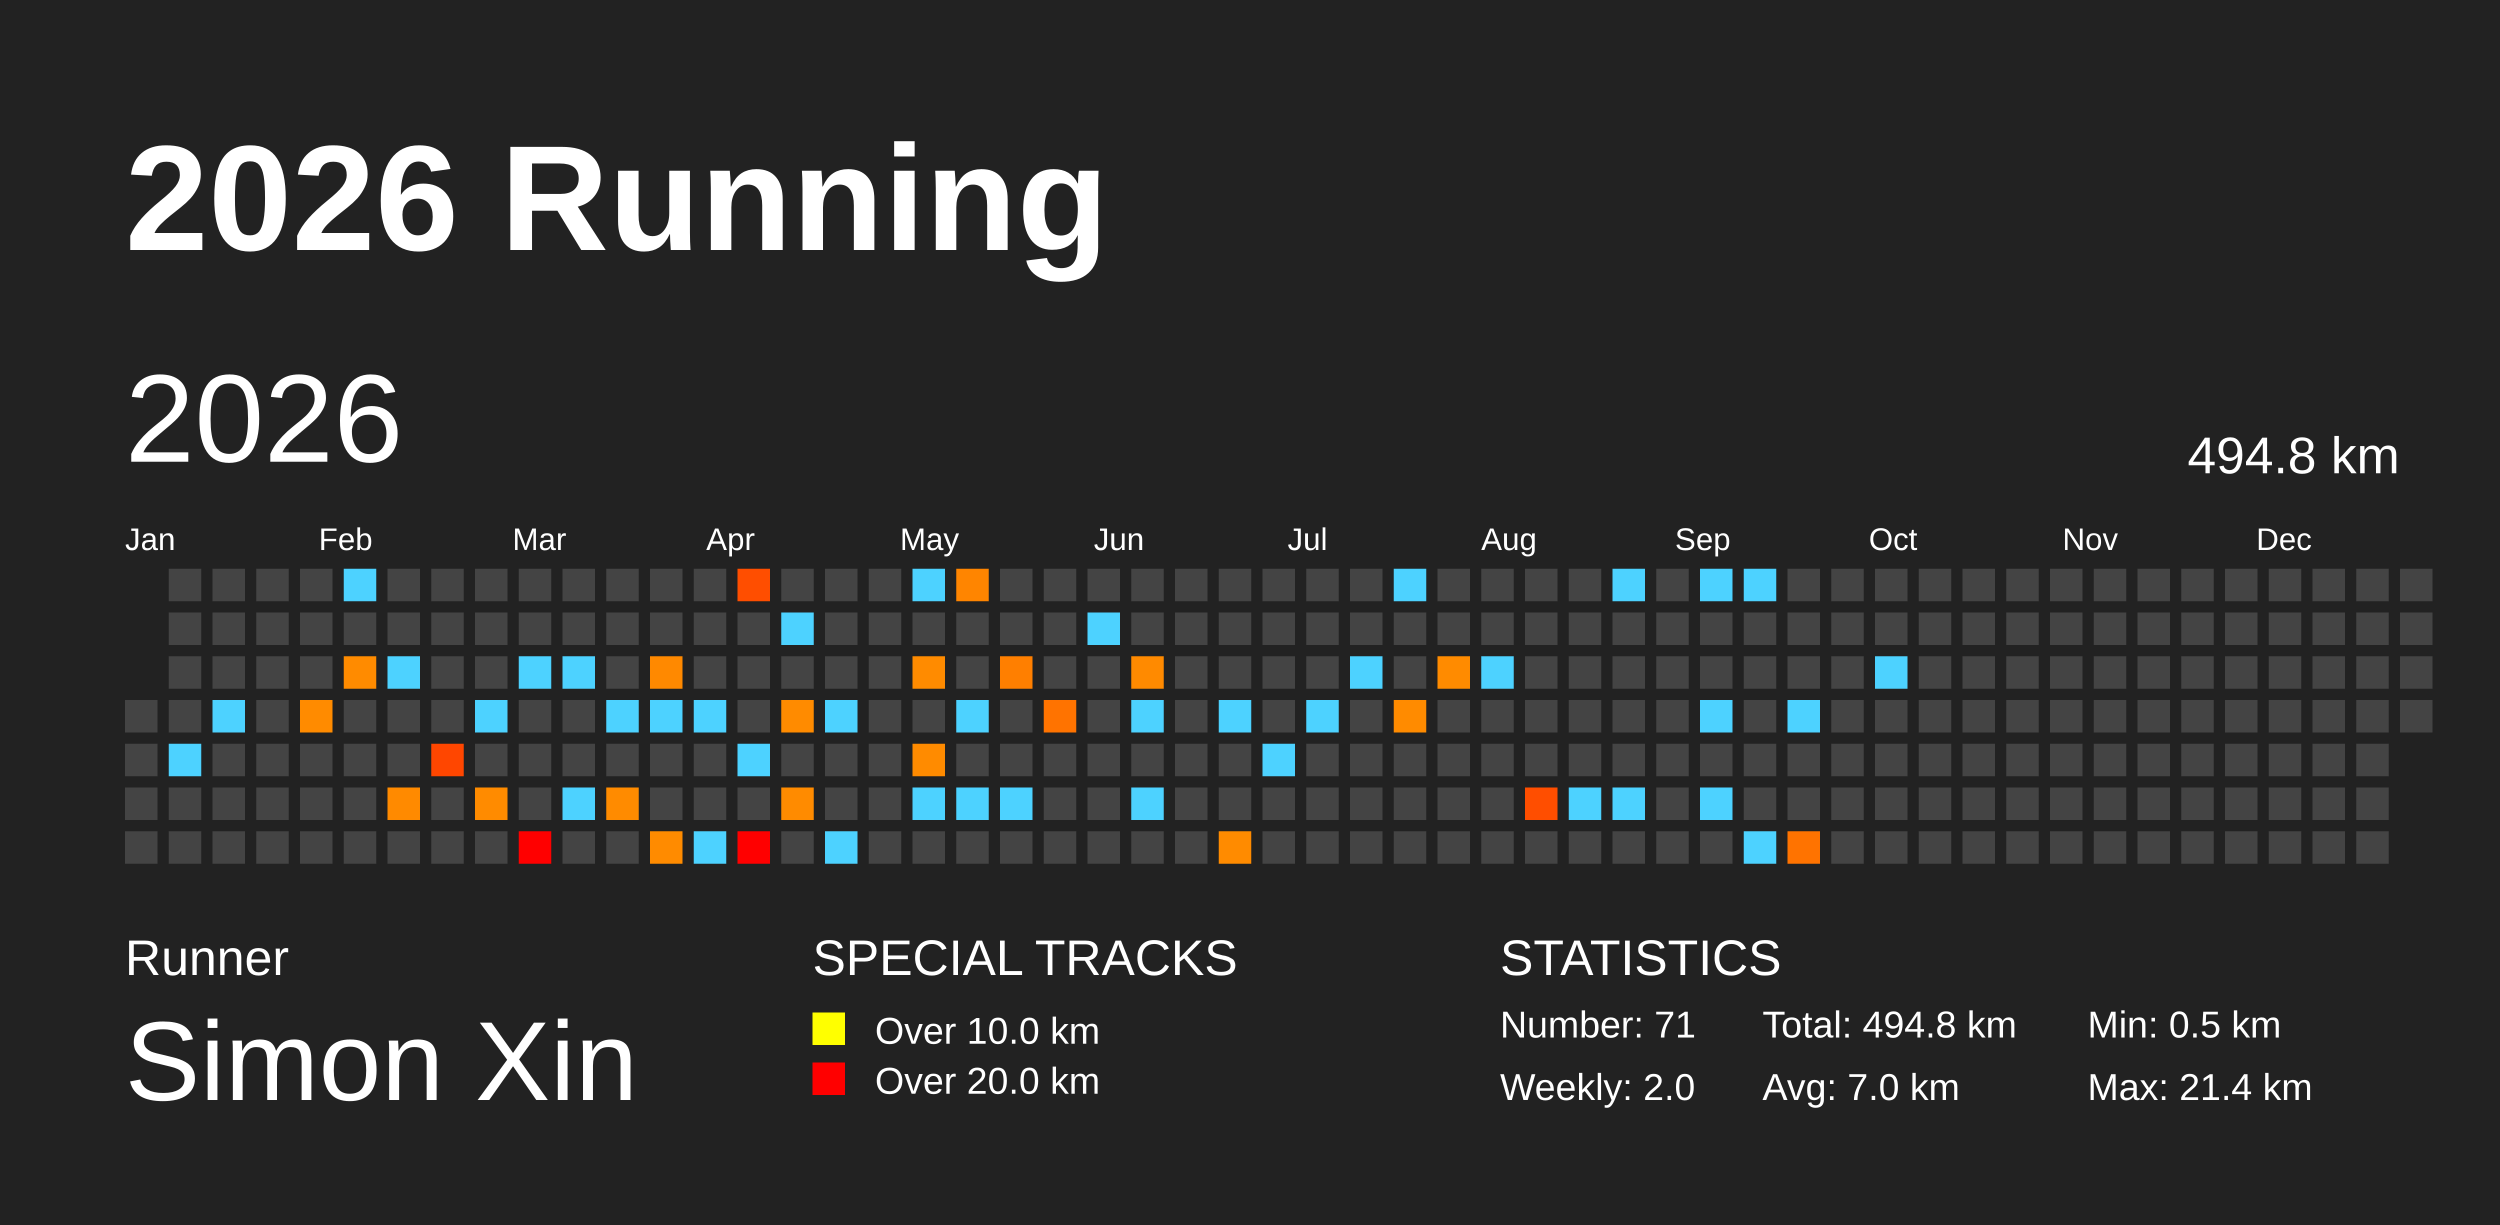
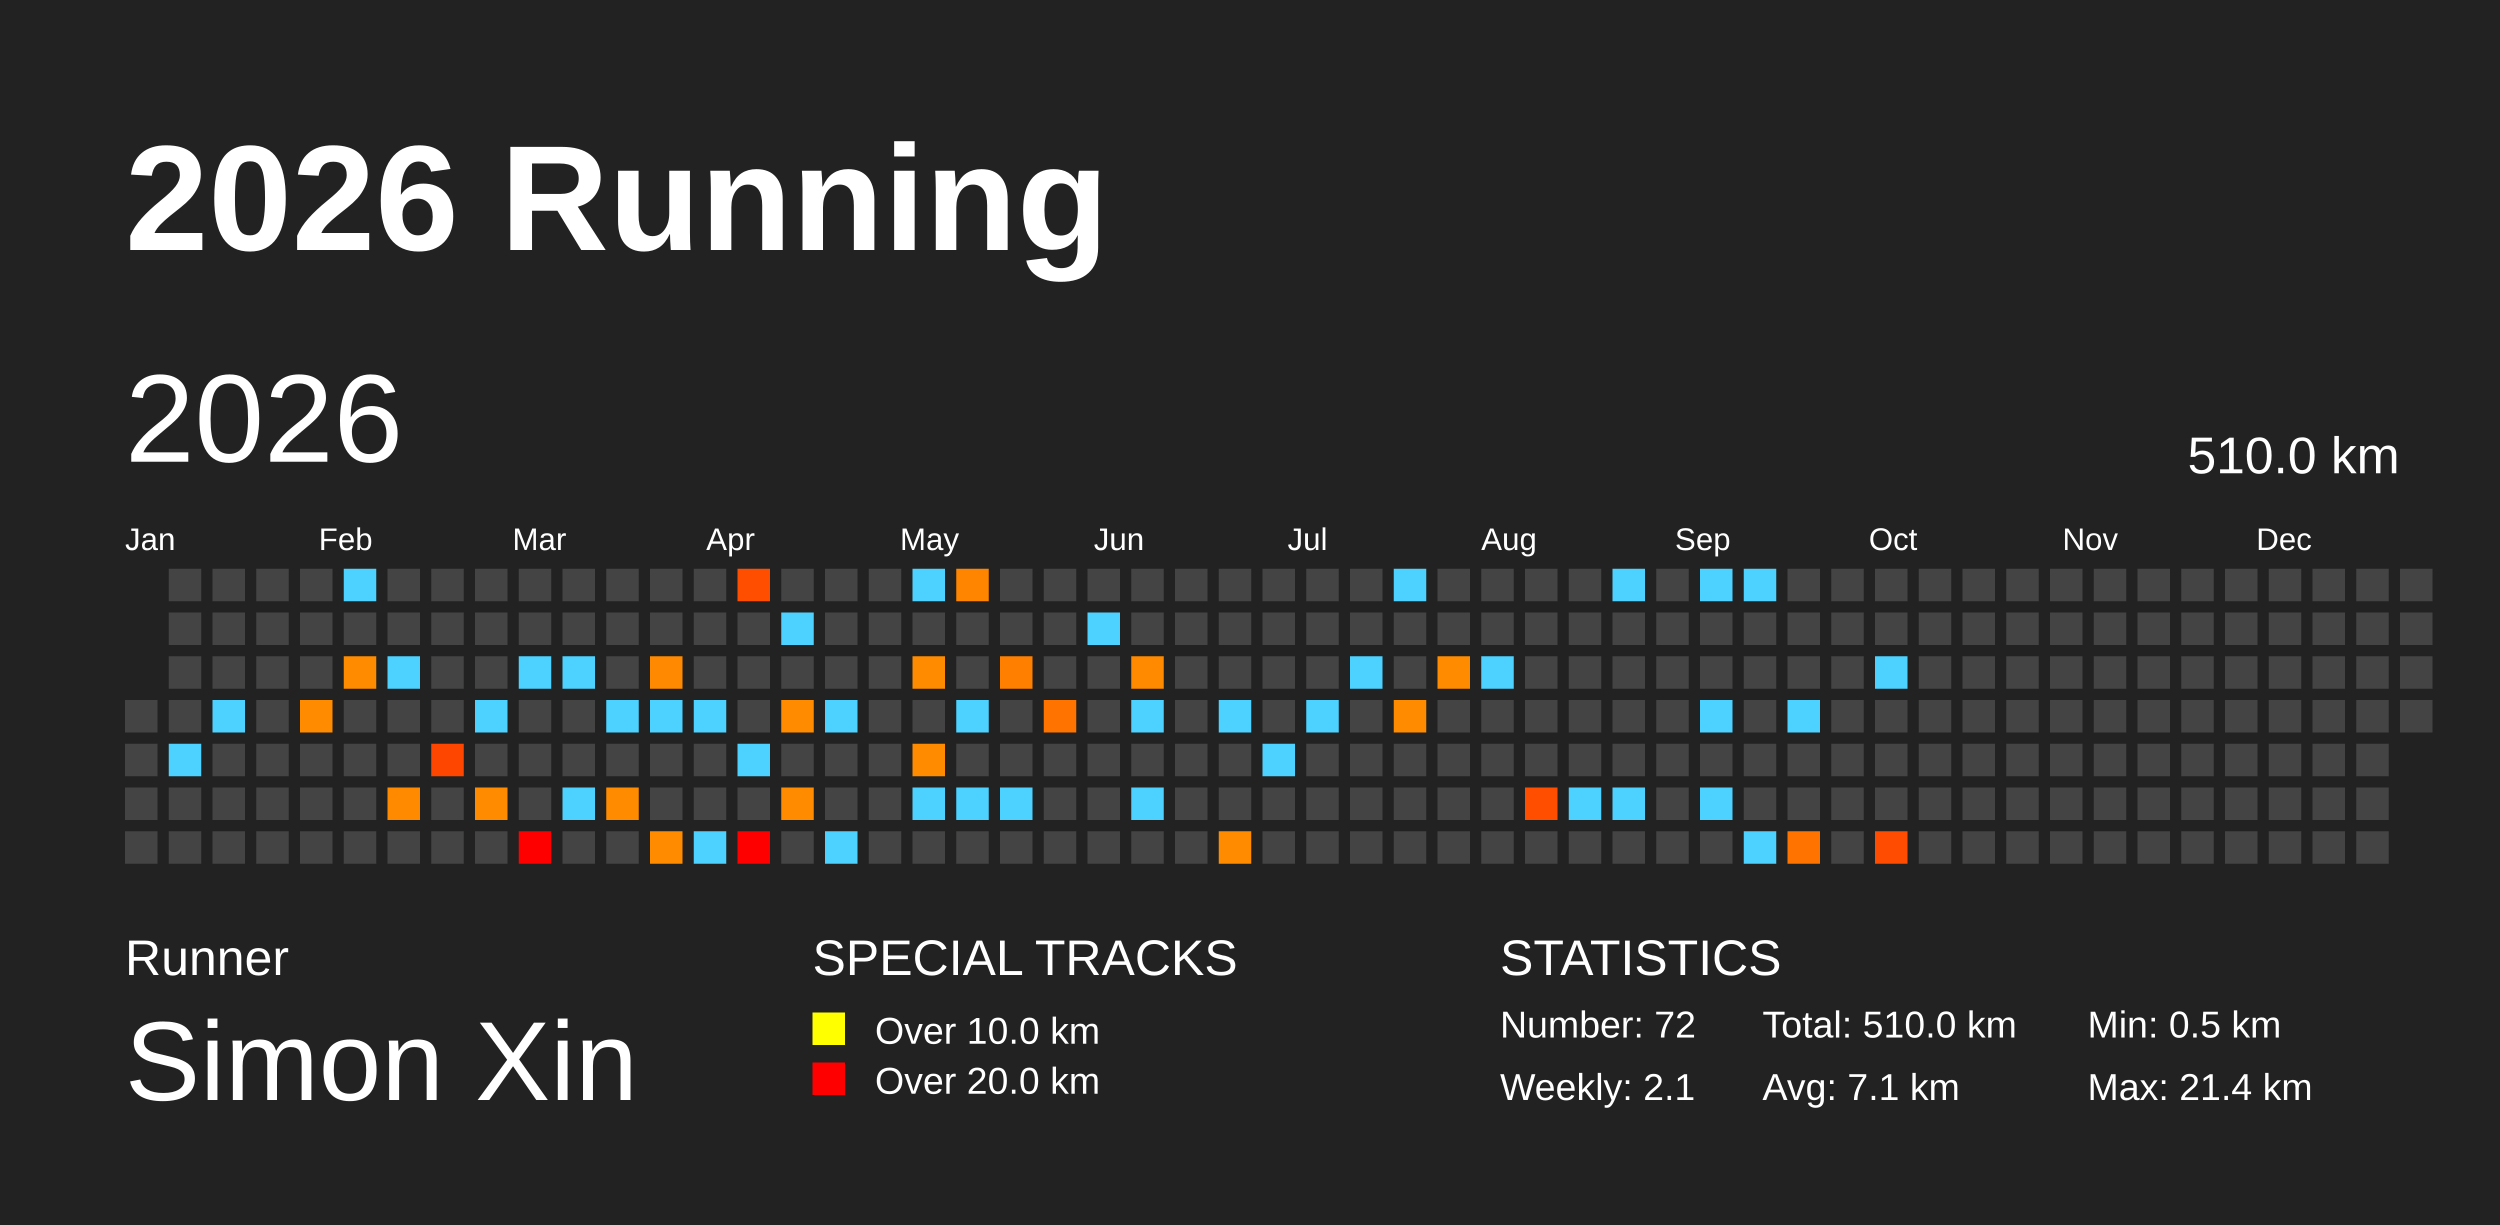
<svg xmlns="http://www.w3.org/2000/svg" baseProfile="full" height="98mm" version="1.1" viewBox="0,0,200,98" width="200mm">
  <defs />
  <rect fill="#222222" height="98" width="200" x="0" y="0" />
  <text fill="#FFFFFF" style="font-size:12px; font-family:Arial; font-weight:bold;" x="10" y="20">2026 Running</text>
  <text fill="#FFFFFF" style="font-size:4px; font-family:Arial" x="10" y="78">Runner</text>
  <text fill="#FFFFFF" style="font-size:9px; font-family:Arial" x="10" y="88">Simon Xin</text>
  <text fill="#FFFFFF" style="font-size:4px; font-family:Arial" x="65" y="78">SPECIAL TRACKS</text>
  <rect fill="yellow" height="2.6" width="2.6" x="65" y="81" />
  <text fill="#FFFFFF" style="font-size:3px; font-family:Arial" x="70" y="83.5">Over 10.0 km</text>
  <rect fill="red" height="2.6" width="2.6" x="65" y="85" />
  <text fill="#FFFFFF" style="font-size:3px; font-family:Arial" x="70" y="87.5">Over 20.0 km</text>
  <text fill="#FFFFFF" style="font-size:4px; font-family:Arial" x="120" y="78">STATISTICS</text>
-   <text fill="#FFFFFF" style="font-size:3px; font-family:Arial" x="120" y="83">Number: 71</text>
-   <text fill="#FFFFFF" style="font-size:3px; font-family:Arial" x="120" y="88">Weekly: 2.0</text>
-   <text fill="#FFFFFF" style="font-size:3px; font-family:Arial" x="141" y="83">Total: 494.8 km</text>
-   <text fill="#FFFFFF" style="font-size:3px; font-family:Arial" x="141" y="88">Avg: 7.0 km</text>
+   <text fill="#FFFFFF" style="font-size:3px; font-family:Arial" x="120" y="83">Number: 72</text>
+   <text fill="#FFFFFF" style="font-size:3px; font-family:Arial" x="120" y="88">Weekly: 2.1</text>
+   <text fill="#FFFFFF" style="font-size:3px; font-family:Arial" x="141" y="83">Total: 510.0 km</text>
+   <text fill="#FFFFFF" style="font-size:3px; font-family:Arial" x="141" y="88">Avg: 7.1 km</text>
  <text fill="#FFFFFF" style="font-size:3px; font-family:Arial" x="167" y="83">Min: 0.5 km</text>
  <text fill="#FFFFFF" style="font-size:3px; font-family:Arial" x="167" y="88">Max: 21.4 km</text>
  <text dominant-baseline="hanging" fill="#FFFFFF" style="font-size:10.0px; font-family:Arial;" x="10" y="30">2026</text>
-   <text dominant-baseline="hanging" fill="#FFFFFF" style="font-size:4.125px; font-family:Arial;" x="175" y="35">494.8 km</text>
+   <text dominant-baseline="hanging" fill="#FFFFFF" style="font-size:4.125px; font-family:Arial;" x="175" y="35">510.0 km</text>
  <text fill="#FFFFFF" style="font-size:2.5px; font-family:Arial" x="10.0" y="44">Jan</text>
  <text fill="#FFFFFF" style="font-size:2.5px; font-family:Arial" x="25.5" y="44">Feb</text>
  <text fill="#FFFFFF" style="font-size:2.5px; font-family:Arial" x="41.0" y="44">Mar</text>
  <text fill="#FFFFFF" style="font-size:2.5px; font-family:Arial" x="56.5" y="44">Apr</text>
  <text fill="#FFFFFF" style="font-size:2.5px; font-family:Arial" x="72.0" y="44">May</text>
  <text fill="#FFFFFF" style="font-size:2.5px; font-family:Arial" x="87.5" y="44">Jun</text>
  <text fill="#FFFFFF" style="font-size:2.5px; font-family:Arial" x="103.0" y="44">Jul</text>
  <text fill="#FFFFFF" style="font-size:2.5px; font-family:Arial" x="118.5" y="44">Aug</text>
  <text fill="#FFFFFF" style="font-size:2.5px; font-family:Arial" x="134.0" y="44">Sep</text>
  <text fill="#FFFFFF" style="font-size:2.5px; font-family:Arial" x="149.5" y="44">Oct</text>
  <text fill="#FFFFFF" style="font-size:2.5px; font-family:Arial" x="165.0" y="44">Nov</text>
  <text fill="#FFFFFF" style="font-size:2.5px; font-family:Arial" x="180.5" y="44">Dec</text>
  <rect fill="#444444" height="2.6" width="2.6" x="10.0" y="56.0" />
  <rect fill="#444444" height="2.6" width="2.6" x="10.0" y="59.5" />
  <rect fill="#444444" height="2.6" width="2.6" x="10.0" y="63.0" />
  <rect fill="#444444" height="2.6" width="2.6" x="10.0" y="66.5" />
  <rect fill="#444444" height="2.6" width="2.6" x="13.5" y="45.5" />
  <rect fill="#444444" height="2.6" width="2.6" x="13.5" y="49.0" />
  <rect fill="#444444" height="2.6" width="2.6" x="13.5" y="52.5" />
  <rect fill="#444444" height="2.6" width="2.6" x="13.5" y="56.0" />
  <rect fill="#4dd2ff" height="2.6" width="2.6" x="13.5" y="59.5" />
  <rect fill="#444444" height="2.6" width="2.6" x="13.5" y="63.0" />
  <rect fill="#444444" height="2.6" width="2.6" x="13.5" y="66.5" />
  <rect fill="#444444" height="2.6" width="2.6" x="17.0" y="45.5" />
  <rect fill="#444444" height="2.6" width="2.6" x="17.0" y="49.0" />
  <rect fill="#444444" height="2.6" width="2.6" x="17.0" y="52.5" />
  <rect fill="#4dd2ff" height="2.6" width="2.6" x="17.0" y="56.0" />
  <rect fill="#444444" height="2.6" width="2.6" x="17.0" y="59.5" />
  <rect fill="#444444" height="2.6" width="2.6" x="17.0" y="63.0" />
  <rect fill="#444444" height="2.6" width="2.6" x="17.0" y="66.5" />
  <rect fill="#444444" height="2.6" width="2.6" x="20.5" y="45.5" />
  <rect fill="#444444" height="2.6" width="2.6" x="20.5" y="49.0" />
  <rect fill="#444444" height="2.6" width="2.6" x="20.5" y="52.5" />
  <rect fill="#444444" height="2.6" width="2.6" x="20.5" y="56.0" />
  <rect fill="#444444" height="2.6" width="2.6" x="20.5" y="59.5" />
  <rect fill="#444444" height="2.6" width="2.6" x="20.5" y="63.0" />
  <rect fill="#444444" height="2.6" width="2.6" x="20.5" y="66.5" />
  <rect fill="#444444" height="2.6" width="2.6" x="24.0" y="45.5" />
  <rect fill="#444444" height="2.6" width="2.6" x="24.0" y="49.0" />
  <rect fill="#444444" height="2.6" width="2.6" x="24.0" y="52.5" />
  <rect fill="#ff8b00" height="2.6" width="2.6" x="24.0" y="56.0" />
  <rect fill="#444444" height="2.6" width="2.6" x="24.0" y="59.5" />
  <rect fill="#444444" height="2.6" width="2.6" x="24.0" y="63.0" />
  <rect fill="#444444" height="2.6" width="2.6" x="24.0" y="66.5" />
  <rect fill="#4dd2ff" height="2.6" width="2.6" x="27.5" y="45.5" />
  <rect fill="#444444" height="2.6" width="2.6" x="27.5" y="49.0" />
  <rect fill="#ff8b00" height="2.6" width="2.6" x="27.5" y="52.5" />
  <rect fill="#444444" height="2.6" width="2.6" x="27.5" y="56.0" />
  <rect fill="#444444" height="2.6" width="2.6" x="27.5" y="59.5" />
  <rect fill="#444444" height="2.6" width="2.6" x="27.5" y="63.0" />
  <rect fill="#444444" height="2.6" width="2.6" x="27.5" y="66.5" />
  <rect fill="#444444" height="2.6" width="2.6" x="31.0" y="45.5" />
  <rect fill="#444444" height="2.6" width="2.6" x="31.0" y="49.0" />
  <rect fill="#4dd2ff" height="2.6" width="2.6" x="31.0" y="52.5" />
  <rect fill="#444444" height="2.6" width="2.6" x="31.0" y="56.0" />
  <rect fill="#444444" height="2.6" width="2.6" x="31.0" y="59.5" />
  <rect fill="#ff8a00" height="2.6" width="2.6" x="31.0" y="63.0" />
  <rect fill="#444444" height="2.6" width="2.6" x="31.0" y="66.5" />
  <rect fill="#444444" height="2.6" width="2.6" x="34.5" y="45.5" />
  <rect fill="#444444" height="2.6" width="2.6" x="34.5" y="49.0" />
  <rect fill="#444444" height="2.6" width="2.6" x="34.5" y="52.5" />
  <rect fill="#444444" height="2.6" width="2.6" x="34.5" y="56.0" />
  <rect fill="#ff4600" height="2.6" width="2.6" x="34.5" y="59.5" />
  <rect fill="#444444" height="2.6" width="2.6" x="34.5" y="63.0" />
  <rect fill="#444444" height="2.6" width="2.6" x="34.5" y="66.5" />
  <rect fill="#444444" height="2.6" width="2.6" x="38.0" y="45.5" />
  <rect fill="#444444" height="2.6" width="2.6" x="38.0" y="49.0" />
  <rect fill="#444444" height="2.6" width="2.6" x="38.0" y="52.5" />
  <rect fill="#4dd2ff" height="2.6" width="2.6" x="38.0" y="56.0" />
  <rect fill="#444444" height="2.6" width="2.6" x="38.0" y="59.5" />
  <rect fill="#ff8b00" height="2.6" width="2.6" x="38.0" y="63.0" />
  <rect fill="#444444" height="2.6" width="2.6" x="38.0" y="66.5" />
  <rect fill="#444444" height="2.6" width="2.6" x="41.5" y="45.5" />
  <rect fill="#444444" height="2.6" width="2.6" x="41.5" y="49.0" />
  <rect fill="#4dd2ff" height="2.6" width="2.6" x="41.5" y="52.5" />
  <rect fill="#444444" height="2.6" width="2.6" x="41.5" y="56.0" />
  <rect fill="#444444" height="2.6" width="2.6" x="41.5" y="59.5" />
  <rect fill="#444444" height="2.6" width="2.6" x="41.5" y="63.0" />
  <rect fill="red" height="2.6" width="2.6" x="41.5" y="66.5" />
  <rect fill="#444444" height="2.6" width="2.6" x="45.0" y="45.5" />
  <rect fill="#444444" height="2.6" width="2.6" x="45.0" y="49.0" />
  <rect fill="#4dd2ff" height="2.6" width="2.6" x="45.0" y="52.5" />
  <rect fill="#444444" height="2.6" width="2.6" x="45.0" y="56.0" />
  <rect fill="#444444" height="2.6" width="2.6" x="45.0" y="59.5" />
  <rect fill="#4dd2ff" height="2.6" width="2.6" x="45.0" y="63.0" />
  <rect fill="#444444" height="2.6" width="2.6" x="45.0" y="66.5" />
  <rect fill="#444444" height="2.6" width="2.6" x="48.5" y="45.5" />
  <rect fill="#444444" height="2.6" width="2.6" x="48.5" y="49.0" />
  <rect fill="#444444" height="2.6" width="2.6" x="48.5" y="52.5" />
  <rect fill="#4dd2ff" height="2.6" width="2.6" x="48.5" y="56.0" />
  <rect fill="#444444" height="2.6" width="2.6" x="48.5" y="59.5" />
  <rect fill="#ff8b00" height="2.6" width="2.6" x="48.5" y="63.0" />
  <rect fill="#444444" height="2.6" width="2.6" x="48.5" y="66.5" />
  <rect fill="#444444" height="2.6" width="2.6" x="52.0" y="45.5" />
  <rect fill="#444444" height="2.6" width="2.6" x="52.0" y="49.0" />
  <rect fill="#ff8900" height="2.6" width="2.6" x="52.0" y="52.5" />
  <rect fill="#4dd2ff" height="2.6" width="2.6" x="52.0" y="56.0" />
  <rect fill="#444444" height="2.6" width="2.6" x="52.0" y="59.5" />
  <rect fill="#444444" height="2.6" width="2.6" x="52.0" y="63.0" />
  <rect fill="#ff8b00" height="2.6" width="2.6" x="52.0" y="66.5" />
  <rect fill="#444444" height="2.6" width="2.6" x="55.5" y="45.5" />
  <rect fill="#444444" height="2.6" width="2.6" x="55.5" y="49.0" />
  <rect fill="#444444" height="2.6" width="2.6" x="55.5" y="52.5" />
  <rect fill="#4dd2ff" height="2.6" width="2.6" x="55.5" y="56.0" />
  <rect fill="#444444" height="2.6" width="2.6" x="55.5" y="59.5" />
  <rect fill="#444444" height="2.6" width="2.6" x="55.5" y="63.0" />
  <rect fill="#4dd2ff" height="2.6" width="2.6" x="55.5" y="66.5" />
  <rect fill="#ff4e00" height="2.6" width="2.6" x="59.0" y="45.5" />
  <rect fill="#444444" height="2.6" width="2.6" x="59.0" y="49.0" />
  <rect fill="#444444" height="2.6" width="2.6" x="59.0" y="52.5" />
  <rect fill="#444444" height="2.6" width="2.6" x="59.0" y="56.0" />
  <rect fill="#4dd2ff" height="2.6" width="2.6" x="59.0" y="59.5" />
  <rect fill="#444444" height="2.6" width="2.6" x="59.0" y="63.0" />
  <rect fill="red" height="2.6" width="2.6" x="59.0" y="66.5" />
  <rect fill="#444444" height="2.6" width="2.6" x="62.5" y="45.5" />
  <rect fill="#4dd2ff" height="2.6" width="2.6" x="62.5" y="49.0" />
  <rect fill="#444444" height="2.6" width="2.6" x="62.5" y="52.5" />
  <rect fill="#ff8b00" height="2.6" width="2.6" x="62.5" y="56.0" />
  <rect fill="#444444" height="2.6" width="2.6" x="62.5" y="59.5" />
  <rect fill="#ff8b00" height="2.6" width="2.6" x="62.5" y="63.0" />
  <rect fill="#444444" height="2.6" width="2.6" x="62.5" y="66.5" />
  <rect fill="#444444" height="2.6" width="2.6" x="66.0" y="45.5" />
  <rect fill="#444444" height="2.6" width="2.6" x="66.0" y="49.0" />
  <rect fill="#444444" height="2.6" width="2.6" x="66.0" y="52.5" />
  <rect fill="#4dd2ff" height="2.6" width="2.6" x="66.0" y="56.0" />
  <rect fill="#444444" height="2.6" width="2.6" x="66.0" y="59.5" />
  <rect fill="#444444" height="2.6" width="2.6" x="66.0" y="63.0" />
  <rect fill="#4dd2ff" height="2.6" width="2.6" x="66.0" y="66.5" />
  <rect fill="#444444" height="2.6" width="2.6" x="69.5" y="45.5" />
  <rect fill="#444444" height="2.6" width="2.6" x="69.5" y="49.0" />
  <rect fill="#444444" height="2.6" width="2.6" x="69.5" y="52.5" />
  <rect fill="#444444" height="2.6" width="2.6" x="69.5" y="56.0" />
  <rect fill="#444444" height="2.6" width="2.6" x="69.5" y="59.5" />
  <rect fill="#444444" height="2.6" width="2.6" x="69.5" y="63.0" />
  <rect fill="#444444" height="2.6" width="2.6" x="69.5" y="66.5" />
  <rect fill="#4dd2ff" height="2.6" width="2.6" x="73.0" y="45.5" />
  <rect fill="#444444" height="2.6" width="2.6" x="73.0" y="49.0" />
  <rect fill="#ff8b00" height="2.6" width="2.6" x="73.0" y="52.5" />
  <rect fill="#444444" height="2.6" width="2.6" x="73.0" y="56.0" />
  <rect fill="#ff8b00" height="2.6" width="2.6" x="73.0" y="59.5" />
  <rect fill="#4dd2ff" height="2.6" width="2.6" x="73.0" y="63.0" />
  <rect fill="#444444" height="2.6" width="2.6" x="73.0" y="66.5" />
  <rect fill="#ff8500" height="2.6" width="2.6" x="76.5" y="45.5" />
  <rect fill="#444444" height="2.6" width="2.6" x="76.5" y="49.0" />
  <rect fill="#444444" height="2.6" width="2.6" x="76.5" y="52.5" />
  <rect fill="#4dd2ff" height="2.6" width="2.6" x="76.5" y="56.0" />
  <rect fill="#444444" height="2.6" width="2.6" x="76.5" y="59.5" />
  <rect fill="#4dd2ff" height="2.6" width="2.6" x="76.5" y="63.0" />
  <rect fill="#444444" height="2.6" width="2.6" x="76.5" y="66.5" />
  <rect fill="#444444" height="2.6" width="2.6" x="80.0" y="45.5" />
  <rect fill="#444444" height="2.6" width="2.6" x="80.0" y="49.0" />
  <rect fill="#ff7f00" height="2.6" width="2.6" x="80.0" y="52.5" />
  <rect fill="#444444" height="2.6" width="2.6" x="80.0" y="56.0" />
  <rect fill="#444444" height="2.6" width="2.6" x="80.0" y="59.5" />
  <rect fill="#4dd2ff" height="2.6" width="2.6" x="80.0" y="63.0" />
  <rect fill="#444444" height="2.6" width="2.6" x="80.0" y="66.5" />
  <rect fill="#444444" height="2.6" width="2.6" x="83.5" y="45.5" />
  <rect fill="#444444" height="2.6" width="2.6" x="83.5" y="49.0" />
  <rect fill="#444444" height="2.6" width="2.6" x="83.5" y="52.5" />
  <rect fill="#ff7300" height="2.6" width="2.6" x="83.5" y="56.0" />
  <rect fill="#444444" height="2.6" width="2.6" x="83.5" y="59.5" />
  <rect fill="#444444" height="2.6" width="2.6" x="83.5" y="63.0" />
  <rect fill="#444444" height="2.6" width="2.6" x="83.5" y="66.5" />
  <rect fill="#444444" height="2.6" width="2.6" x="87.0" y="45.5" />
  <rect fill="#4dd2ff" height="2.6" width="2.6" x="87.0" y="49.0" />
  <rect fill="#444444" height="2.6" width="2.6" x="87.0" y="52.5" />
  <rect fill="#444444" height="2.6" width="2.6" x="87.0" y="56.0" />
  <rect fill="#444444" height="2.6" width="2.6" x="87.0" y="59.5" />
  <rect fill="#444444" height="2.6" width="2.6" x="87.0" y="63.0" />
  <rect fill="#444444" height="2.6" width="2.6" x="87.0" y="66.5" />
  <rect fill="#444444" height="2.6" width="2.6" x="90.5" y="45.5" />
  <rect fill="#444444" height="2.6" width="2.6" x="90.5" y="49.0" />
  <rect fill="#ff8a00" height="2.6" width="2.6" x="90.5" y="52.5" />
  <rect fill="#4dd2ff" height="2.6" width="2.6" x="90.5" y="56.0" />
  <rect fill="#444444" height="2.6" width="2.6" x="90.5" y="59.5" />
  <rect fill="#4dd2ff" height="2.6" width="2.6" x="90.5" y="63.0" />
  <rect fill="#444444" height="2.6" width="2.6" x="90.5" y="66.5" />
  <rect fill="#444444" height="2.6" width="2.6" x="94.0" y="45.5" />
  <rect fill="#444444" height="2.6" width="2.6" x="94.0" y="49.0" />
  <rect fill="#444444" height="2.6" width="2.6" x="94.0" y="52.5" />
  <rect fill="#444444" height="2.6" width="2.6" x="94.0" y="56.0" />
  <rect fill="#444444" height="2.6" width="2.6" x="94.0" y="59.5" />
  <rect fill="#444444" height="2.6" width="2.6" x="94.0" y="63.0" />
  <rect fill="#444444" height="2.6" width="2.6" x="94.0" y="66.5" />
  <rect fill="#444444" height="2.6" width="2.6" x="97.5" y="45.5" />
  <rect fill="#444444" height="2.6" width="2.6" x="97.5" y="49.0" />
  <rect fill="#444444" height="2.6" width="2.6" x="97.5" y="52.5" />
  <rect fill="#4dd2ff" height="2.6" width="2.6" x="97.5" y="56.0" />
  <rect fill="#444444" height="2.6" width="2.6" x="97.5" y="59.5" />
  <rect fill="#444444" height="2.6" width="2.6" x="97.5" y="63.0" />
  <rect fill="#ff8b00" height="2.6" width="2.6" x="97.5" y="66.5" />
  <rect fill="#444444" height="2.6" width="2.6" x="101.0" y="45.5" />
  <rect fill="#444444" height="2.6" width="2.6" x="101.0" y="49.0" />
  <rect fill="#444444" height="2.6" width="2.6" x="101.0" y="52.5" />
  <rect fill="#444444" height="2.6" width="2.6" x="101.0" y="56.0" />
  <rect fill="#4dd2ff" height="2.6" width="2.6" x="101.0" y="59.5" />
  <rect fill="#444444" height="2.6" width="2.6" x="101.0" y="63.0" />
  <rect fill="#444444" height="2.6" width="2.6" x="101.0" y="66.5" />
  <rect fill="#444444" height="2.6" width="2.6" x="104.5" y="45.5" />
  <rect fill="#444444" height="2.6" width="2.6" x="104.5" y="49.0" />
  <rect fill="#444444" height="2.6" width="2.6" x="104.5" y="52.5" />
  <rect fill="#4dd2ff" height="2.6" width="2.6" x="104.5" y="56.0" />
  <rect fill="#444444" height="2.6" width="2.6" x="104.5" y="59.5" />
  <rect fill="#444444" height="2.6" width="2.6" x="104.5" y="63.0" />
  <rect fill="#444444" height="2.6" width="2.6" x="104.5" y="66.5" />
  <rect fill="#444444" height="2.6" width="2.6" x="108.0" y="45.5" />
  <rect fill="#444444" height="2.6" width="2.6" x="108.0" y="49.0" />
  <rect fill="#4dd2ff" height="2.6" width="2.6" x="108.0" y="52.5" />
  <rect fill="#444444" height="2.6" width="2.6" x="108.0" y="56.0" />
  <rect fill="#444444" height="2.6" width="2.6" x="108.0" y="59.5" />
  <rect fill="#444444" height="2.6" width="2.6" x="108.0" y="63.0" />
  <rect fill="#444444" height="2.6" width="2.6" x="108.0" y="66.5" />
  <rect fill="#4dd2ff" height="2.6" width="2.6" x="111.5" y="45.5" />
  <rect fill="#444444" height="2.6" width="2.6" x="111.5" y="49.0" />
  <rect fill="#444444" height="2.6" width="2.6" x="111.5" y="52.5" />
  <rect fill="#ff8b00" height="2.6" width="2.6" x="111.5" y="56.0" />
  <rect fill="#444444" height="2.6" width="2.6" x="111.5" y="59.5" />
  <rect fill="#444444" height="2.6" width="2.6" x="111.5" y="63.0" />
  <rect fill="#444444" height="2.6" width="2.6" x="111.5" y="66.5" />
  <rect fill="#444444" height="2.6" width="2.6" x="115.0" y="45.5" />
  <rect fill="#444444" height="2.6" width="2.6" x="115.0" y="49.0" />
  <rect fill="#ff8b00" height="2.6" width="2.6" x="115.0" y="52.5" />
  <rect fill="#444444" height="2.6" width="2.6" x="115.0" y="56.0" />
  <rect fill="#444444" height="2.6" width="2.6" x="115.0" y="59.5" />
  <rect fill="#444444" height="2.6" width="2.6" x="115.0" y="63.0" />
  <rect fill="#444444" height="2.6" width="2.6" x="115.0" y="66.5" />
  <rect fill="#444444" height="2.6" width="2.6" x="118.5" y="45.5" />
  <rect fill="#444444" height="2.6" width="2.6" x="118.5" y="49.0" />
  <rect fill="#4dd2ff" height="2.6" width="2.6" x="118.5" y="52.5" />
  <rect fill="#444444" height="2.6" width="2.6" x="118.5" y="56.0" />
  <rect fill="#444444" height="2.6" width="2.6" x="118.5" y="59.5" />
  <rect fill="#444444" height="2.6" width="2.6" x="118.5" y="63.0" />
  <rect fill="#444444" height="2.6" width="2.6" x="118.5" y="66.5" />
  <rect fill="#444444" height="2.6" width="2.6" x="122.0" y="45.5" />
  <rect fill="#444444" height="2.6" width="2.6" x="122.0" y="49.0" />
  <rect fill="#444444" height="2.6" width="2.6" x="122.0" y="52.5" />
  <rect fill="#444444" height="2.6" width="2.6" x="122.0" y="56.0" />
  <rect fill="#444444" height="2.6" width="2.6" x="122.0" y="59.5" />
  <rect fill="#ff4e00" height="2.6" width="2.6" x="122.0" y="63.0" />
  <rect fill="#444444" height="2.6" width="2.6" x="122.0" y="66.5" />
  <rect fill="#444444" height="2.6" width="2.6" x="125.5" y="45.5" />
  <rect fill="#444444" height="2.6" width="2.6" x="125.5" y="49.0" />
  <rect fill="#444444" height="2.6" width="2.6" x="125.5" y="52.5" />
  <rect fill="#444444" height="2.6" width="2.6" x="125.5" y="56.0" />
  <rect fill="#444444" height="2.6" width="2.6" x="125.5" y="59.5" />
  <rect fill="#4dd2ff" height="2.6" width="2.6" x="125.5" y="63.0" />
  <rect fill="#444444" height="2.6" width="2.6" x="125.5" y="66.5" />
  <rect fill="#4dd2ff" height="2.6" width="2.6" x="129.0" y="45.5" />
  <rect fill="#444444" height="2.6" width="2.6" x="129.0" y="49.0" />
  <rect fill="#444444" height="2.6" width="2.6" x="129.0" y="52.5" />
  <rect fill="#444444" height="2.6" width="2.6" x="129.0" y="56.0" />
  <rect fill="#444444" height="2.6" width="2.6" x="129.0" y="59.5" />
  <rect fill="#4dd2ff" height="2.6" width="2.6" x="129.0" y="63.0" />
  <rect fill="#444444" height="2.6" width="2.6" x="129.0" y="66.5" />
  <rect fill="#444444" height="2.6" width="2.6" x="132.5" y="45.5" />
  <rect fill="#444444" height="2.6" width="2.6" x="132.5" y="49.0" />
  <rect fill="#444444" height="2.6" width="2.6" x="132.5" y="52.5" />
  <rect fill="#444444" height="2.6" width="2.6" x="132.5" y="56.0" />
  <rect fill="#444444" height="2.6" width="2.6" x="132.5" y="59.5" />
  <rect fill="#444444" height="2.6" width="2.6" x="132.5" y="63.0" />
  <rect fill="#444444" height="2.6" width="2.6" x="132.5" y="66.5" />
  <rect fill="#4dd2ff" height="2.6" width="2.6" x="136.0" y="45.5" />
  <rect fill="#444444" height="2.6" width="2.6" x="136.0" y="49.0" />
  <rect fill="#444444" height="2.6" width="2.6" x="136.0" y="52.5" />
  <rect fill="#4dd2ff" height="2.6" width="2.6" x="136.0" y="56.0" />
  <rect fill="#444444" height="2.6" width="2.6" x="136.0" y="59.5" />
  <rect fill="#4dd2ff" height="2.6" width="2.6" x="136.0" y="63.0" />
  <rect fill="#444444" height="2.6" width="2.6" x="136.0" y="66.5" />
  <rect fill="#4dd2ff" height="2.6" width="2.6" x="139.5" y="45.5" />
  <rect fill="#444444" height="2.6" width="2.6" x="139.5" y="49.0" />
  <rect fill="#444444" height="2.6" width="2.6" x="139.5" y="52.5" />
  <rect fill="#444444" height="2.6" width="2.6" x="139.5" y="56.0" />
  <rect fill="#444444" height="2.6" width="2.6" x="139.5" y="59.5" />
  <rect fill="#444444" height="2.6" width="2.6" x="139.5" y="63.0" />
  <rect fill="#4dd2ff" height="2.6" width="2.6" x="139.5" y="66.5" />
  <rect fill="#444444" height="2.6" width="2.6" x="143.0" y="45.5" />
  <rect fill="#444444" height="2.6" width="2.6" x="143.0" y="49.0" />
  <rect fill="#444444" height="2.6" width="2.6" x="143.0" y="52.5" />
  <rect fill="#4dd2ff" height="2.6" width="2.6" x="143.0" y="56.0" />
  <rect fill="#444444" height="2.6" width="2.6" x="143.0" y="59.5" />
  <rect fill="#444444" height="2.6" width="2.6" x="143.0" y="63.0" />
  <rect fill="#ff7300" height="2.6" width="2.6" x="143.0" y="66.5" />
  <rect fill="#444444" height="2.6" width="2.6" x="146.5" y="45.5" />
  <rect fill="#444444" height="2.6" width="2.6" x="146.5" y="49.0" />
  <rect fill="#444444" height="2.6" width="2.6" x="146.5" y="52.5" />
  <rect fill="#444444" height="2.6" width="2.6" x="146.5" y="56.0" />
  <rect fill="#444444" height="2.6" width="2.6" x="146.5" y="59.5" />
  <rect fill="#444444" height="2.6" width="2.6" x="146.5" y="63.0" />
  <rect fill="#444444" height="2.6" width="2.6" x="146.5" y="66.5" />
  <rect fill="#444444" height="2.6" width="2.6" x="150.0" y="45.5" />
  <rect fill="#444444" height="2.6" width="2.6" x="150.0" y="49.0" />
  <rect fill="#4dd2ff" height="2.6" width="2.6" x="150.0" y="52.5" />
  <rect fill="#444444" height="2.6" width="2.6" x="150.0" y="56.0" />
  <rect fill="#444444" height="2.6" width="2.6" x="150.0" y="59.5" />
  <rect fill="#444444" height="2.6" width="2.6" x="150.0" y="63.0" />
-   <rect fill="#444444" height="2.6" width="2.6" x="150.0" y="66.5" />
+   <rect fill="#ff4c00" height="2.6" width="2.6" x="150.0" y="66.5" />
  <rect fill="#444444" height="2.6" width="2.6" x="153.5" y="45.5" />
  <rect fill="#444444" height="2.6" width="2.6" x="153.5" y="49.0" />
  <rect fill="#444444" height="2.6" width="2.6" x="153.5" y="52.5" />
  <rect fill="#444444" height="2.6" width="2.6" x="153.5" y="56.0" />
  <rect fill="#444444" height="2.6" width="2.6" x="153.5" y="59.5" />
  <rect fill="#444444" height="2.6" width="2.6" x="153.5" y="63.0" />
  <rect fill="#444444" height="2.6" width="2.6" x="153.5" y="66.5" />
  <rect fill="#444444" height="2.6" width="2.6" x="157.0" y="45.5" />
  <rect fill="#444444" height="2.6" width="2.6" x="157.0" y="49.0" />
  <rect fill="#444444" height="2.6" width="2.6" x="157.0" y="52.5" />
  <rect fill="#444444" height="2.6" width="2.6" x="157.0" y="56.0" />
  <rect fill="#444444" height="2.6" width="2.6" x="157.0" y="59.5" />
  <rect fill="#444444" height="2.6" width="2.6" x="157.0" y="63.0" />
  <rect fill="#444444" height="2.6" width="2.6" x="157.0" y="66.5" />
  <rect fill="#444444" height="2.6" width="2.6" x="160.5" y="45.5" />
  <rect fill="#444444" height="2.6" width="2.6" x="160.5" y="49.0" />
  <rect fill="#444444" height="2.6" width="2.6" x="160.5" y="52.5" />
  <rect fill="#444444" height="2.6" width="2.6" x="160.5" y="56.0" />
  <rect fill="#444444" height="2.6" width="2.6" x="160.5" y="59.5" />
  <rect fill="#444444" height="2.6" width="2.6" x="160.5" y="63.0" />
  <rect fill="#444444" height="2.6" width="2.6" x="160.5" y="66.5" />
  <rect fill="#444444" height="2.6" width="2.6" x="164.0" y="45.5" />
  <rect fill="#444444" height="2.6" width="2.6" x="164.0" y="49.0" />
  <rect fill="#444444" height="2.6" width="2.6" x="164.0" y="52.5" />
  <rect fill="#444444" height="2.6" width="2.6" x="164.0" y="56.0" />
  <rect fill="#444444" height="2.6" width="2.6" x="164.0" y="59.5" />
  <rect fill="#444444" height="2.6" width="2.6" x="164.0" y="63.0" />
  <rect fill="#444444" height="2.6" width="2.6" x="164.0" y="66.5" />
  <rect fill="#444444" height="2.6" width="2.6" x="167.5" y="45.5" />
  <rect fill="#444444" height="2.6" width="2.6" x="167.5" y="49.0" />
  <rect fill="#444444" height="2.6" width="2.6" x="167.5" y="52.5" />
  <rect fill="#444444" height="2.6" width="2.6" x="167.5" y="56.0" />
  <rect fill="#444444" height="2.6" width="2.6" x="167.5" y="59.5" />
  <rect fill="#444444" height="2.6" width="2.6" x="167.5" y="63.0" />
  <rect fill="#444444" height="2.6" width="2.6" x="167.5" y="66.5" />
  <rect fill="#444444" height="2.6" width="2.6" x="171.0" y="45.5" />
  <rect fill="#444444" height="2.6" width="2.6" x="171.0" y="49.0" />
  <rect fill="#444444" height="2.6" width="2.6" x="171.0" y="52.5" />
  <rect fill="#444444" height="2.6" width="2.6" x="171.0" y="56.0" />
  <rect fill="#444444" height="2.6" width="2.6" x="171.0" y="59.5" />
  <rect fill="#444444" height="2.6" width="2.6" x="171.0" y="63.0" />
  <rect fill="#444444" height="2.6" width="2.6" x="171.0" y="66.5" />
  <rect fill="#444444" height="2.6" width="2.6" x="174.5" y="45.5" />
  <rect fill="#444444" height="2.6" width="2.6" x="174.5" y="49.0" />
  <rect fill="#444444" height="2.6" width="2.6" x="174.5" y="52.5" />
  <rect fill="#444444" height="2.6" width="2.6" x="174.5" y="56.0" />
  <rect fill="#444444" height="2.6" width="2.6" x="174.5" y="59.5" />
  <rect fill="#444444" height="2.6" width="2.6" x="174.5" y="63.0" />
  <rect fill="#444444" height="2.6" width="2.6" x="174.5" y="66.5" />
  <rect fill="#444444" height="2.6" width="2.6" x="178.0" y="45.5" />
  <rect fill="#444444" height="2.6" width="2.6" x="178.0" y="49.0" />
  <rect fill="#444444" height="2.6" width="2.6" x="178.0" y="52.5" />
  <rect fill="#444444" height="2.6" width="2.6" x="178.0" y="56.0" />
  <rect fill="#444444" height="2.6" width="2.6" x="178.0" y="59.5" />
  <rect fill="#444444" height="2.6" width="2.6" x="178.0" y="63.0" />
  <rect fill="#444444" height="2.6" width="2.6" x="178.0" y="66.5" />
  <rect fill="#444444" height="2.6" width="2.6" x="181.5" y="45.5" />
  <rect fill="#444444" height="2.6" width="2.6" x="181.5" y="49.0" />
  <rect fill="#444444" height="2.6" width="2.6" x="181.5" y="52.5" />
  <rect fill="#444444" height="2.6" width="2.6" x="181.5" y="56.0" />
  <rect fill="#444444" height="2.6" width="2.6" x="181.5" y="59.5" />
  <rect fill="#444444" height="2.6" width="2.6" x="181.5" y="63.0" />
  <rect fill="#444444" height="2.6" width="2.6" x="181.5" y="66.5" />
  <rect fill="#444444" height="2.6" width="2.6" x="185.0" y="45.5" />
  <rect fill="#444444" height="2.6" width="2.6" x="185.0" y="49.0" />
  <rect fill="#444444" height="2.6" width="2.6" x="185.0" y="52.5" />
  <rect fill="#444444" height="2.6" width="2.6" x="185.0" y="56.0" />
  <rect fill="#444444" height="2.6" width="2.6" x="185.0" y="59.5" />
  <rect fill="#444444" height="2.6" width="2.6" x="185.0" y="63.0" />
  <rect fill="#444444" height="2.6" width="2.6" x="185.0" y="66.5" />
  <rect fill="#444444" height="2.6" width="2.6" x="188.5" y="45.5" />
  <rect fill="#444444" height="2.6" width="2.6" x="188.5" y="49.0" />
  <rect fill="#444444" height="2.6" width="2.6" x="188.5" y="52.5" />
  <rect fill="#444444" height="2.6" width="2.6" x="188.5" y="56.0" />
  <rect fill="#444444" height="2.6" width="2.6" x="188.5" y="59.5" />
  <rect fill="#444444" height="2.6" width="2.6" x="188.5" y="63.0" />
  <rect fill="#444444" height="2.6" width="2.6" x="188.5" y="66.5" />
  <rect fill="#444444" height="2.6" width="2.6" x="192.0" y="45.5" />
  <rect fill="#444444" height="2.6" width="2.6" x="192.0" y="49.0" />
  <rect fill="#444444" height="2.6" width="2.6" x="192.0" y="52.5" />
  <rect fill="#444444" height="2.6" width="2.6" x="192.0" y="56.0" />
</svg>
